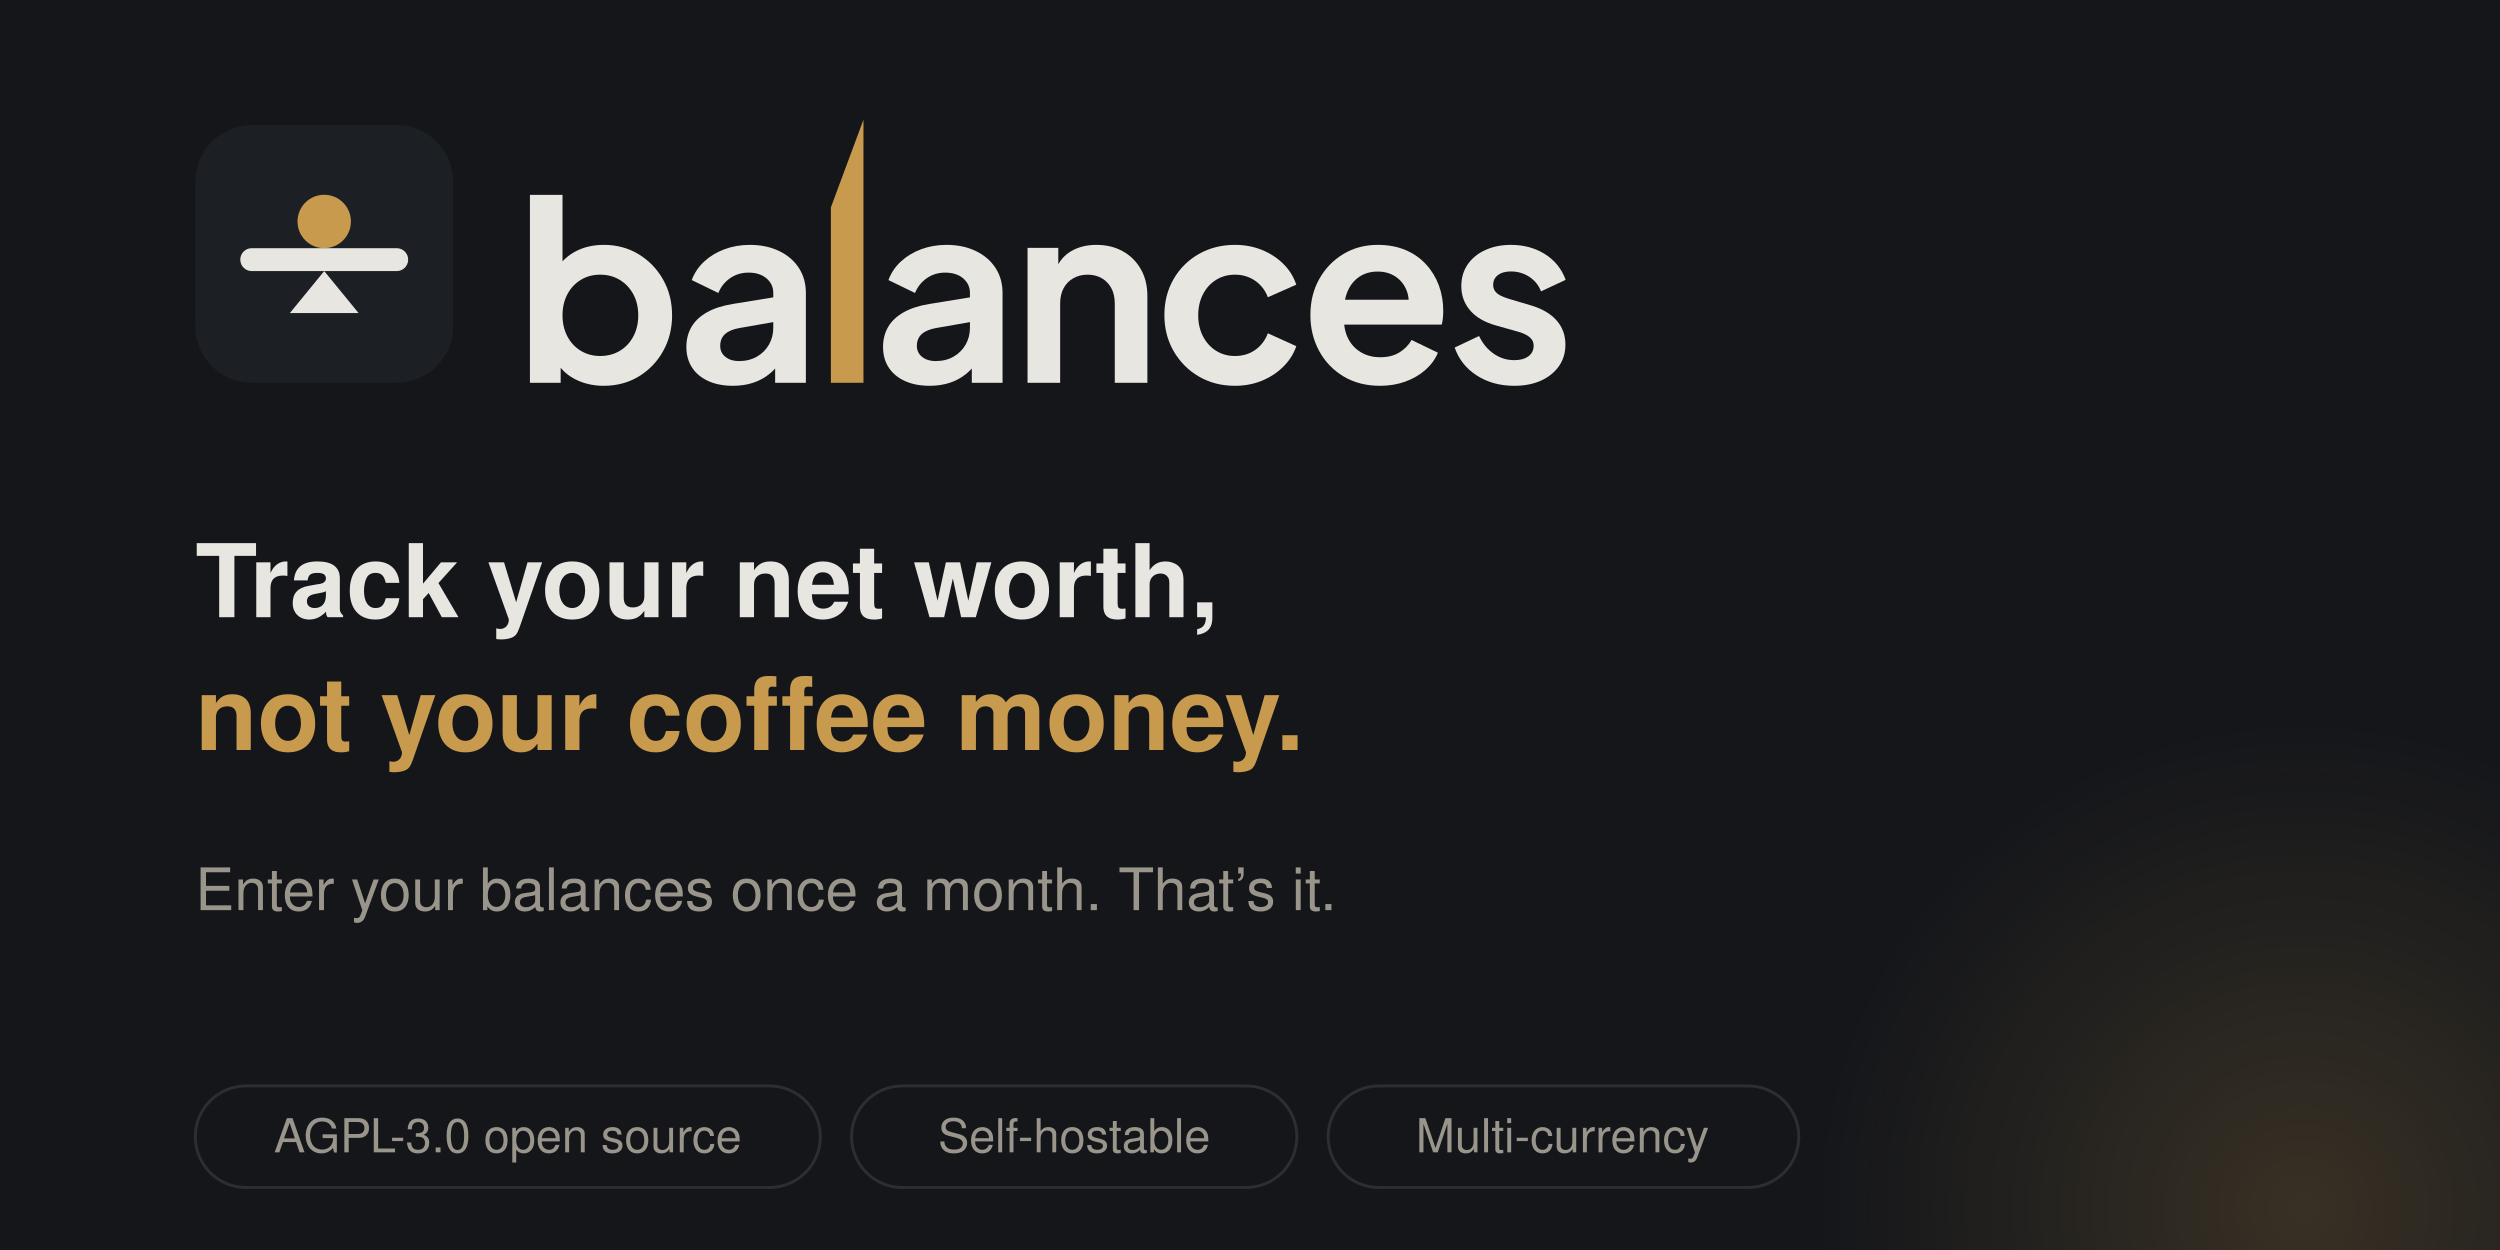
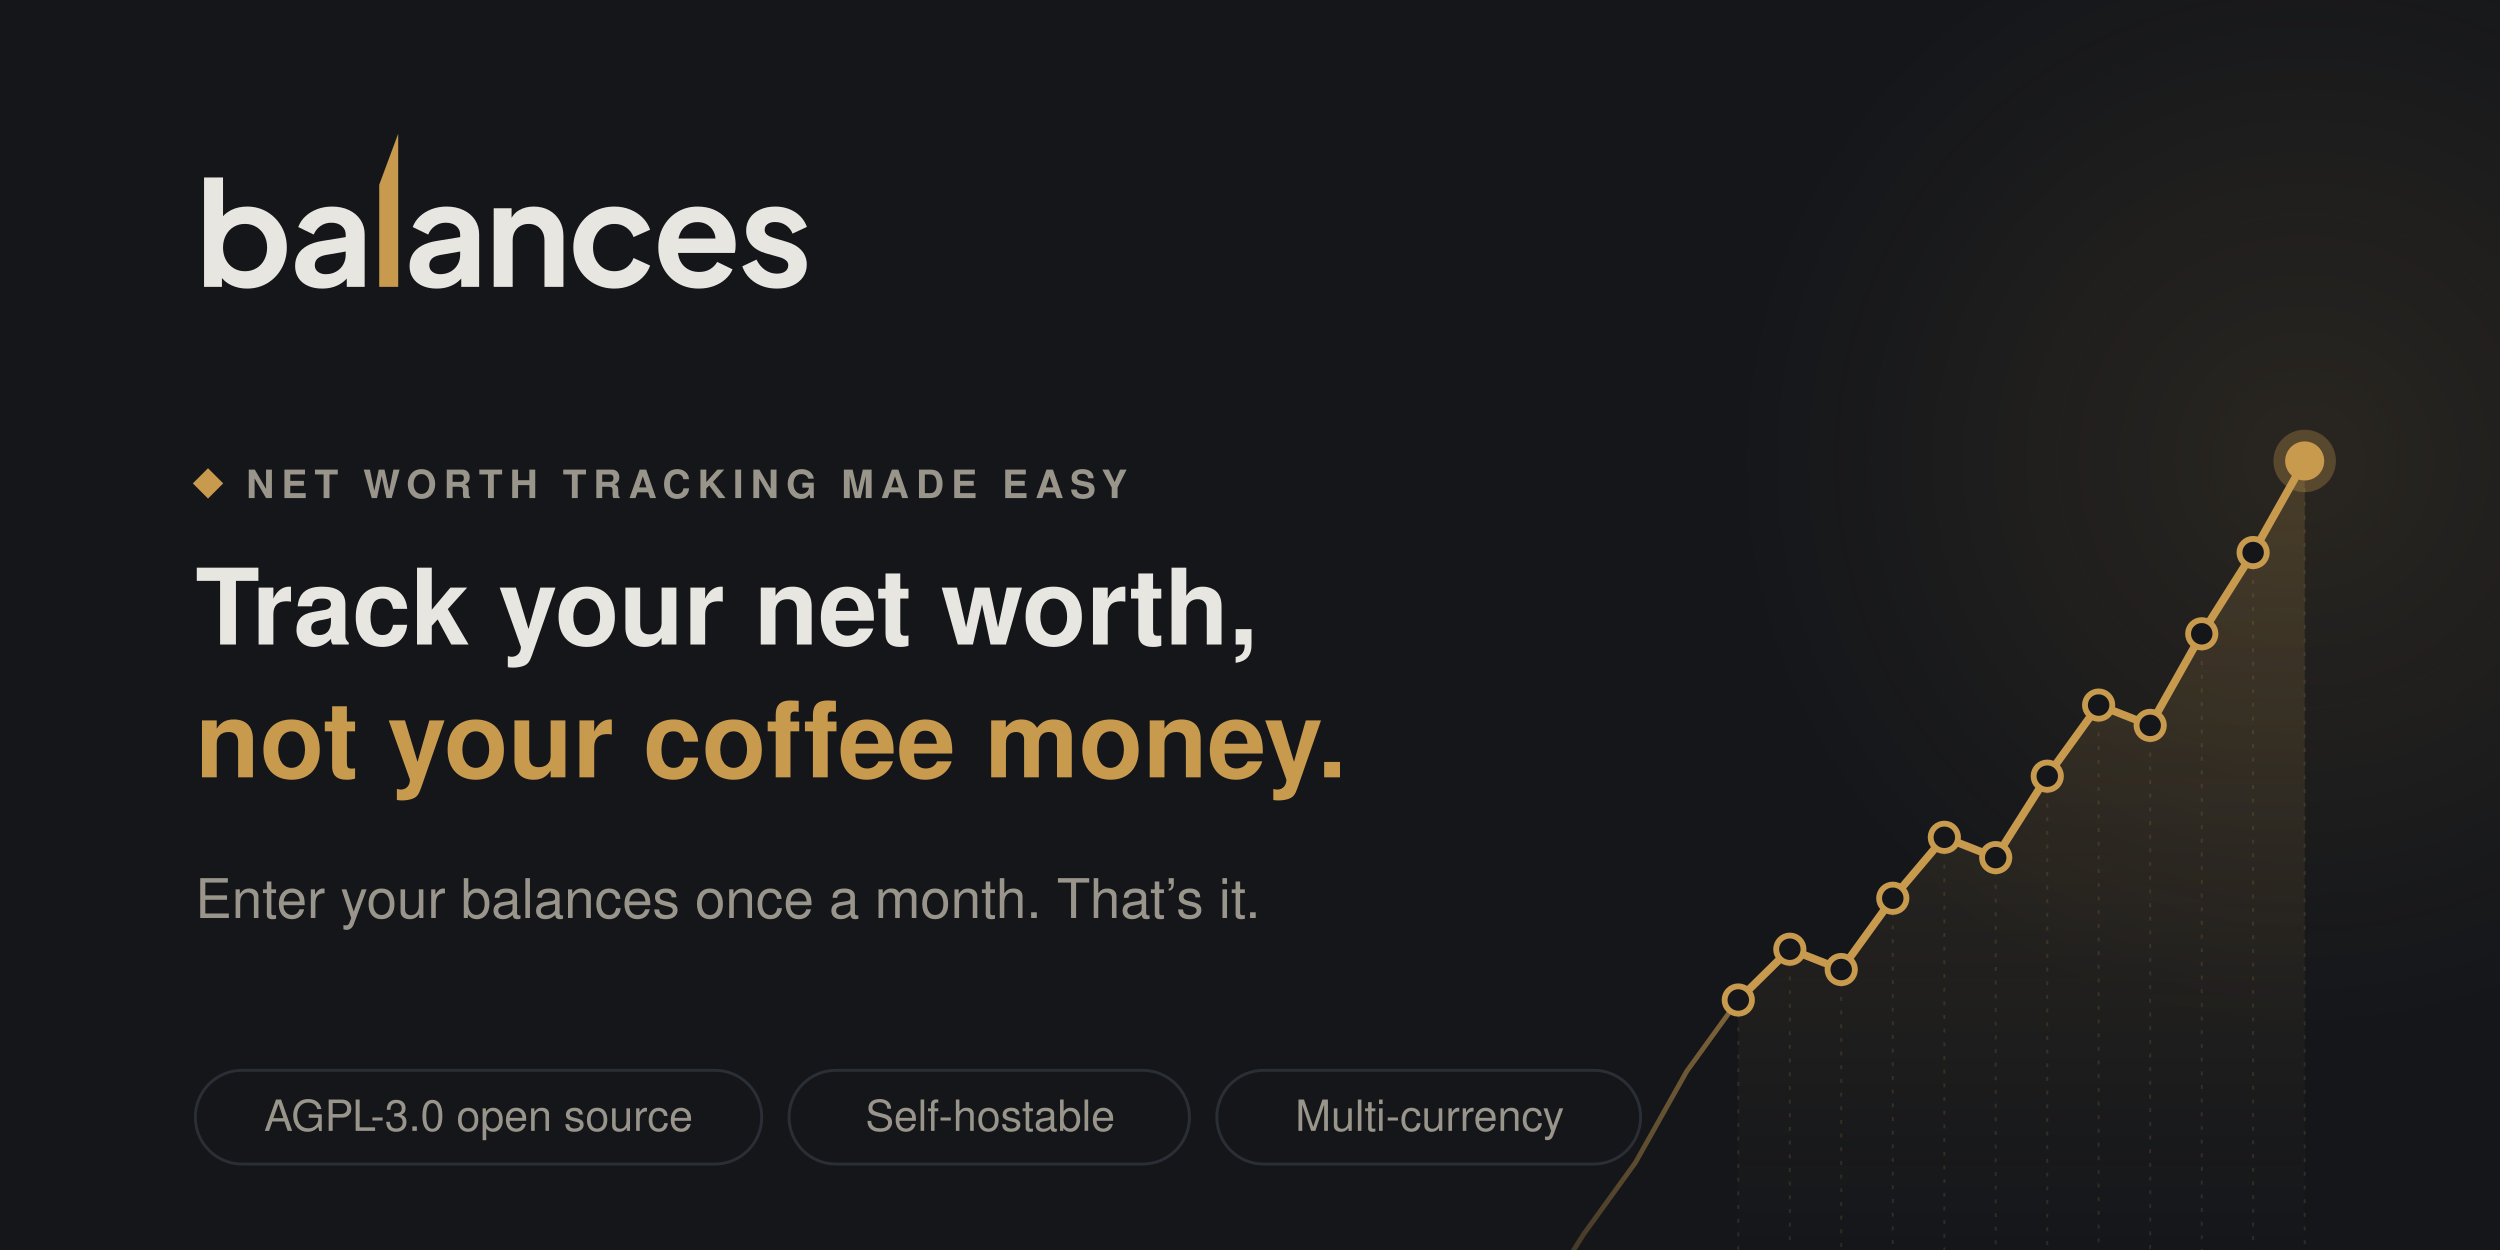
<svg xmlns="http://www.w3.org/2000/svg" viewBox="0 0 1280 640" width="1280" height="640">
  <defs>
    <radialGradient id="glow" cx="50%" cy="50%" r="50%">
-       <stop offset="0%" stop-color="#C79A4E" stop-opacity="0.20" />
+       <stop offset="0%" stop-color="#C79A4E" stop-opacity="0.12" />
      <stop offset="70%" stop-color="#C79A4E" stop-opacity="0" />
    </radialGradient>
+     <linearGradient id="area" x1="0" y1="0" x2="0" y2="1">
+       <stop offset="0" stop-color="#C79A4E" stop-opacity="0.2" />
+       <stop offset="1" stop-color="#C79A4E" stop-opacity="0" />
+     </linearGradient>
+     <linearGradient id="earlier" gradientUnits="userSpaceOnUse" x1="731.818" y1="0" x2="890" y2="0">
+       <stop offset="0" stop-color="#C79A4E" stop-opacity="0" />
+       <stop offset="1" stop-color="#C79A4E" stop-opacity="0.6" />
+     </linearGradient>
  </defs>
  <rect width="1280" height="640" fill="#14161A" />
-   <circle cx="1180" cy="620" r="360" fill="url(#glow)" />
-   <g transform="translate(100,64)">
-     <rect width="132" height="132" rx="29" fill="#1C1F24" />
-     <g transform="translate(17.16,29.86) scale(1.9536)">
-       <g transform="translate(-7,-14)">
-         <circle cx="32" cy="24" r="7" fill="#C79A4E" />
-         <rect x="10" y="31" width="44" height="6" rx="3" fill="#E8E6E1" />
-         <path d="M32 37 L23 48 L41 48 Z" fill="#E8E6E1" />
-       </g>
-     </g>
+   <circle cx="1180" cy="236" r="420" fill="url(#glow)" />
+   <g stroke="#C79A4E" stroke-opacity="0.16" stroke-dasharray="2 5">
+     <line x1="890.0" x2="890.0" y1="512.0" y2="640" />
+     <line x1="916.4" x2="916.4" y1="486.0" y2="640" />
+     <line x1="942.7" x2="942.7" y1="496.4" y2="640" />
+     <line x1="969.1" x2="969.1" y1="459.9" y2="640" />
+     <line x1="995.5" x2="995.5" y1="428.7" y2="640" />
+     <line x1="1021.8" x2="1021.8" y1="439.1" y2="640" />
+     <line x1="1048.2" x2="1048.2" y1="397.4" y2="640" />
+     <line x1="1074.5" x2="1074.5" y1="361.0" y2="640" />
+     <line x1="1100.9" x2="1100.9" y1="371.4" y2="640" />
+     <line x1="1127.3" x2="1127.3" y1="324.5" y2="640" />
+     <line x1="1153.6" x2="1153.6" y1="282.9" y2="640" />
+     <line x1="1180.0" x2="1180.0" y1="236.0" y2="640" />
  </g>
-   <g transform="translate(256,53.63) scale(1.2714)">
+   <path d="M890.0 512.0 L916.4 486.0 L942.7 496.4 L969.1 459.9 L995.5 428.7 L1021.8 439.1 L1048.2 397.4 L1074.5 361.0 L1100.9 371.4 L1127.3 324.5 L1153.6 282.9 L1180.0 236.0 L1180 640 L890 640 Z" fill="url(#area)" />
+   <path d="M230.9 975.5 L257.3 954.6 L283.6 933.8 L310.0 939.0 L336.4 918.2 L362.7 907.8 L389.1 881.7 L415.5 866.1 L441.8 845.3 L468.2 850.5 L494.5 834.9 L520.9 808.8 L547.3 798.4 L573.6 777.6 L600.0 756.8 L626.4 762.0 L652.7 741.1 L679.1 730.7 L705.5 704.7 L731.8 689.1 L758.2 668.2 L784.5 673.4 L810.9 631.8 L837.3 595.3 L863.6 548.5 L890.0 512.0" fill="none" stroke="url(#earlier)" stroke-width="2.5" stroke-linejoin="round" />
+   <path d="M890.0 512.0 L916.4 486.0 L942.7 496.4 L969.1 459.9 L995.5 428.7 L1021.8 439.1 L1048.2 397.4 L1074.5 361.0 L1100.9 371.4 L1127.3 324.5 L1153.6 282.9 L1180.0 236.0" fill="none" stroke="#C79A4E" stroke-width="4" stroke-linejoin="round" stroke-linecap="round" />
+   <g fill="#14161A" stroke="#C79A4E" stroke-width="3">
+     <circle cx="890.0" cy="512.0" r="7" />
+     <circle cx="916.4" cy="486.0" r="7" />
+     <circle cx="942.7" cy="496.4" r="7" />
+     <circle cx="969.1" cy="459.9" r="7" />
+     <circle cx="995.5" cy="428.7" r="7" />
+     <circle cx="1021.8" cy="439.1" r="7" />
+     <circle cx="1048.2" cy="397.4" r="7" />
+     <circle cx="1074.5" cy="361.0" r="7" />
+     <circle cx="1100.9" cy="371.4" r="7" />
+     <circle cx="1127.3" cy="324.5" r="7" />
+     <circle cx="1153.6" cy="282.9" r="7" />
+   </g>
+   <circle cx="1180" cy="236.0" r="10" fill="#C79A4E" stroke="#C79A4E" stroke-opacity="0.3" stroke-width="12" paint-order="stroke" />
+   <g transform="translate(95.56,64) scale(0.74)">
    <g transform="translate(6,111.98)">
      <g transform="translate(0.00,0) scale(0.1,-0.1)" fill="#E8E6E1">
        <path d="M357.75 -12Q298.5 -12 249.0 11.25Q199.5 34.5 170.75 79L184.25 105V0H60.5V757H191.75V435.5L171.5 463.25Q199.75 506.75 248.0 531.125Q296.25 555.5 358.5 555.5Q436 555.5 498.125 517.875Q560.25 480.25 596.625 416.125Q633 352 633 271.75Q633 192.5 597.0 127.875Q561 63.25 498.875 25.625Q436.75 -12 357.75 -12ZM343.25 108Q388.25 108 422.875 129.0Q457.5 150 477.125 187.125Q496.75 224.25 496.75 271.75Q496.75 319.5 477.125 356.125Q457.5 392.75 422.875 414.125Q388.25 435.5 343.25 435.5Q299.75 435.5 265.25 414.5Q230.75 393.5 211.25 356.375Q191.75 319.25 191.75 271.75Q191.75 224.25 211.25 187.125Q230.75 150 265.25 129.0Q299.75 108 343.25 108Z" />
      </g>
      <g transform="translate(65.20,0) scale(0.1,-0.1)" fill="#E8E6E1">
        <path d="M226 -12Q169 -12 126.75 7.125Q84.5 26.25 61.5 61.375Q38.5 96.5 38.5 144.25Q38.5 189.25 58.75 224.5Q79 259.75 121.125 283.75Q163.25 307.75 226.75 317.75L404.5 346.75V247.25L251.5 220.5Q213 213.5 193.875 195.875Q174.75 178.25 174.75 148.75Q174.75 121 196.125 104.25Q217.5 87.5 249.75 87.5Q291.25 87.5 322.5 105.375Q353.75 123.25 371.125 153.875Q388.5 184.5 388.5 221.5V362Q388.5 397.25 361.375 420.5Q334.25 443.75 288.75 443.75Q246.5 443.75 214.375 421.125Q182.25 398.5 167.25 361.75L60.25 413.75Q76 456.75 110.375 488.5Q144.75 520.25 192.0 537.875Q239.25 555.5 294 555.5Q360.5 555.5 411.625 531.0Q462.75 506.5 491.25 463.0Q519.75 419.5 519.75 362V0H396V92.75L424.25 94.5Q402.75 60 373.625 36.25Q344.5 12.5 307.625 0.25Q270.75 -12 226 -12Z" />
      </g>
      <g transform="translate(121.20,0) scale(0.1,-0.1)" fill="#C79A4E">
        <path d="M60.5 0L191.75 0L191.75 1059.80L60.5 706.53Z" />
      </g>
      <g transform="translate(144.40,0) scale(0.1,-0.1)" fill="#E8E6E1">
        <path d="M226 -12Q169 -12 126.75 7.125Q84.5 26.25 61.5 61.375Q38.5 96.5 38.5 144.25Q38.5 189.25 58.75 224.5Q79 259.75 121.125 283.75Q163.25 307.75 226.75 317.75L404.5 346.75V247.25L251.5 220.5Q213 213.5 193.875 195.875Q174.75 178.25 174.75 148.75Q174.75 121 196.125 104.25Q217.5 87.5 249.75 87.5Q291.25 87.5 322.5 105.375Q353.75 123.25 371.125 153.875Q388.5 184.5 388.5 221.5V362Q388.5 397.25 361.375 420.5Q334.25 443.75 288.75 443.75Q246.5 443.75 214.375 421.125Q182.25 398.5 167.25 361.75L60.25 413.75Q76 456.75 110.375 488.5Q144.75 520.25 192.0 537.875Q239.25 555.5 294 555.5Q360.5 555.5 411.625 531.0Q462.75 506.5 491.25 463.0Q519.75 419.5 519.75 362V0H396V92.75L424.25 94.5Q402.75 60 373.625 36.25Q344.5 12.5 307.625 0.25Q270.75 -12 226 -12Z" />
      </g>
      <g transform="translate(200.40,0) scale(0.1,-0.1)" fill="#E8E6E1">
        <path d="M60.5 0V543.5H184.25V436.5L174 455.5Q193.25 505.25 236.5 530.375Q279.75 555.5 337.5 555.5Q398.25 555.5 444.5 529.5Q490.75 503.5 516.875 457.25Q543 411 543 350.023V0H411.75V319Q411.75 355.25 398.0 381.0Q384.25 406.75 359.43 421.125Q334.61 435.5 302.305 435.5Q270 435.5 244.75 421.125Q219.5 406.75 205.625 380.875Q191.75 355 191.75 319V0Z" />
      </g>
      <g transform="translate(257.70,0) scale(0.1,-0.1)" fill="#E8E6E1">
        <path d="M322.75 -12Q241.5 -12 177.375 25.375Q113.25 62.75 75.875 127.375Q38.5 192 38.5 272.75Q38.5 353.5 75.5 417.625Q112.5 481.75 177.0 518.625Q241.5 555.5 322.75 555.5Q381 555.5 431.0 535.25Q481 515 517.25 479.25Q553.5 443.5 569.75 395.25L455.25 344.5Q439.75 386 404.375 410.75Q369 435.5 322.75 435.5Q280.25 435.5 246.75 414.625Q213.25 393.75 194.0 356.625Q174.75 319.5 174.75 271.75Q174.75 224.25 194.0 187.125Q213.25 150 246.75 129.0Q280.25 108 322.75 108Q369.75 108 404.625 132.75Q439.5 157.5 455.25 199.5L569.75 147.5Q554.25 101.75 518.0 65.5Q481.75 29.25 431.75 8.625Q381.75 -12 322.75 -12Z" />
      </g>
      <g transform="translate(316.50,0) scale(0.1,-0.1)" fill="#E8E6E1">
        <path d="M318.75 -12Q234.75 -12 171.625 26.0Q108.5 64 73.5 128.75Q38.5 193.5 38.5 273Q38.5 354.75 74.375 418.375Q110.25 482 171.375 518.75Q232.5 555.5 309.25 555.5Q372.5 555.5 421.375 534.75Q470.25 514 504.125 477.125Q538 440.25 555.75 392.5Q573.5 344.75 573.5 290Q573.5 275.5 572.125 260.75Q570.75 246 567.25 234.5H147.25V334.5H492.75L430.5 288Q440.25 334 426.625 370.0Q413 406 382.375 427.0Q351.75 448 309.25 448Q267.5 448 235.875 427.25Q204.25 406.5 187.75 367.125Q171.25 327.75 174.75 272Q170.5 221.5 188.125 183.375Q205.75 145.25 240.125 124.125Q274.5 103 320.25 103Q365 103 396.375 122.0Q427.75 141 446 172.5L552 121.25Q536 82.25 501.875 52.125Q467.75 22 421.125 5.0Q374.5 -12 318.75 -12Z" />
      </g>
      <g transform="translate(375.70,0) scale(0.1,-0.1)" fill="#E8E6E1">
        <path d="M267.5 -12Q180.75 -12 116.375 29.625Q52 71.25 27.5 142L125.75 188.5Q147.25 143.25 184.625 117.25Q222 91.25 267.5 91.25Q303.5 91.25 324.5 106.875Q345.5 122.5 345.5 149.25Q345.5 165.25 337.0 175.75Q328.5 186.25 314.25 193.75Q300 201.25 282.5 206L193.5 231Q124.75 250.5 89.5 291.875Q54.25 333.25 54.25 389.25Q54.25 439.25 79.75 476.5Q105.25 513.75 150.75 534.625Q196.25 555.5 254.5 555.5Q331.5 555.5 390.75 518.5Q450 481.5 474.5 414.75L375.25 368.25Q361.25 405 328.25 426.75Q295.25 448.5 253.75 448.5Q220.75 448.5 201.625 433.75Q182.5 419 182.5 394.5Q182.5 379.5 190.5 368.75Q198.5 358 213.25 350.75Q228 343.5 246.5 338L334 312Q401.25 292.25 437.375 251.875Q473.5 211.5 473.5 153.75Q473.5 104.5 447.5 67.25Q421.5 30 375.5 9.0Q329.5 -12 267.5 -12Z" />
      </g>
    </g>
  </g>
-   <g font-family="Helvetica,Arial,sans-serif" font-weight="700" font-size="52">
-     <text x="100" y="316" fill="#E8E6E1">Track your net worth,</text>
-     <text x="100" y="384" fill="#C79A4E">not your coffee money.</text>
+   <rect x="101" y="242" width="11" height="11" fill="#C79A4E" transform="rotate(45 106.5 247.5)" />
+   <text x="126" y="255" font-family="Helvetica,Arial,sans-serif" font-weight="600" font-size="20" letter-spacing="3.6" fill="#9A958B">NET WORTH TRACKING MADE EASY</text>
+   <g font-family="Helvetica,Arial,sans-serif" font-weight="700" font-size="54">
+     <text x="100" y="330" fill="#E8E6E1">Track your net worth,</text>
+     <text x="100" y="398" fill="#C79A4E">not your coffee money.</text>
  </g>
-   <text x="100" y="466" font-family="Helvetica,Arial,sans-serif" font-size="30" fill="#9A958B">Enter your balances once a month. That’s it.</text>
-   <g font-family="Helvetica,Arial,sans-serif" font-weight="500" font-size="24" fill="#9A958B">
-     <rect x="100" y="556" width="320" height="52" rx="26" fill="none" stroke="#2A2E35" stroke-width="1.5" />
-     <text x="260" y="590" text-anchor="middle">AGPL-3.0 open source</text>
-     <rect x="436" y="556" width="228" height="52" rx="26" fill="none" stroke="#2A2E35" stroke-width="1.5" />
-     <text x="550" y="590" text-anchor="middle">Self-hostable</text>
-     <rect x="680" y="556" width="241" height="52" rx="26" fill="none" stroke="#2A2E35" stroke-width="1.5" />
-     <text x="800" y="590" text-anchor="middle">Multi-currency</text>
+   <text x="100" y="470" font-family="Helvetica,Arial,sans-serif" font-size="28" fill="#9A958B">Enter your balances once a month. That’s it.</text>
+   <g font-family="Helvetica,Arial,sans-serif" font-weight="500" font-size="22" fill="#9A958B">
+     <rect x="100" y="548" width="290" height="48" rx="24" fill="#14161A" stroke="#2A2E35" stroke-width="1.5" />
+     <text x="245" y="579" text-anchor="middle">AGPL-3.0 open source</text>
+     <rect x="404" y="548" width="205" height="48" rx="24" fill="#14161A" stroke="#2A2E35" stroke-width="1.5" />
+     <text x="507" y="579" text-anchor="middle">Self-hostable</text>
+     <rect x="623" y="548" width="217" height="48" rx="24" fill="#14161A" stroke="#2A2E35" stroke-width="1.5" />
+     <text x="732" y="579" text-anchor="middle">Multi-currency</text>
  </g>
</svg>
